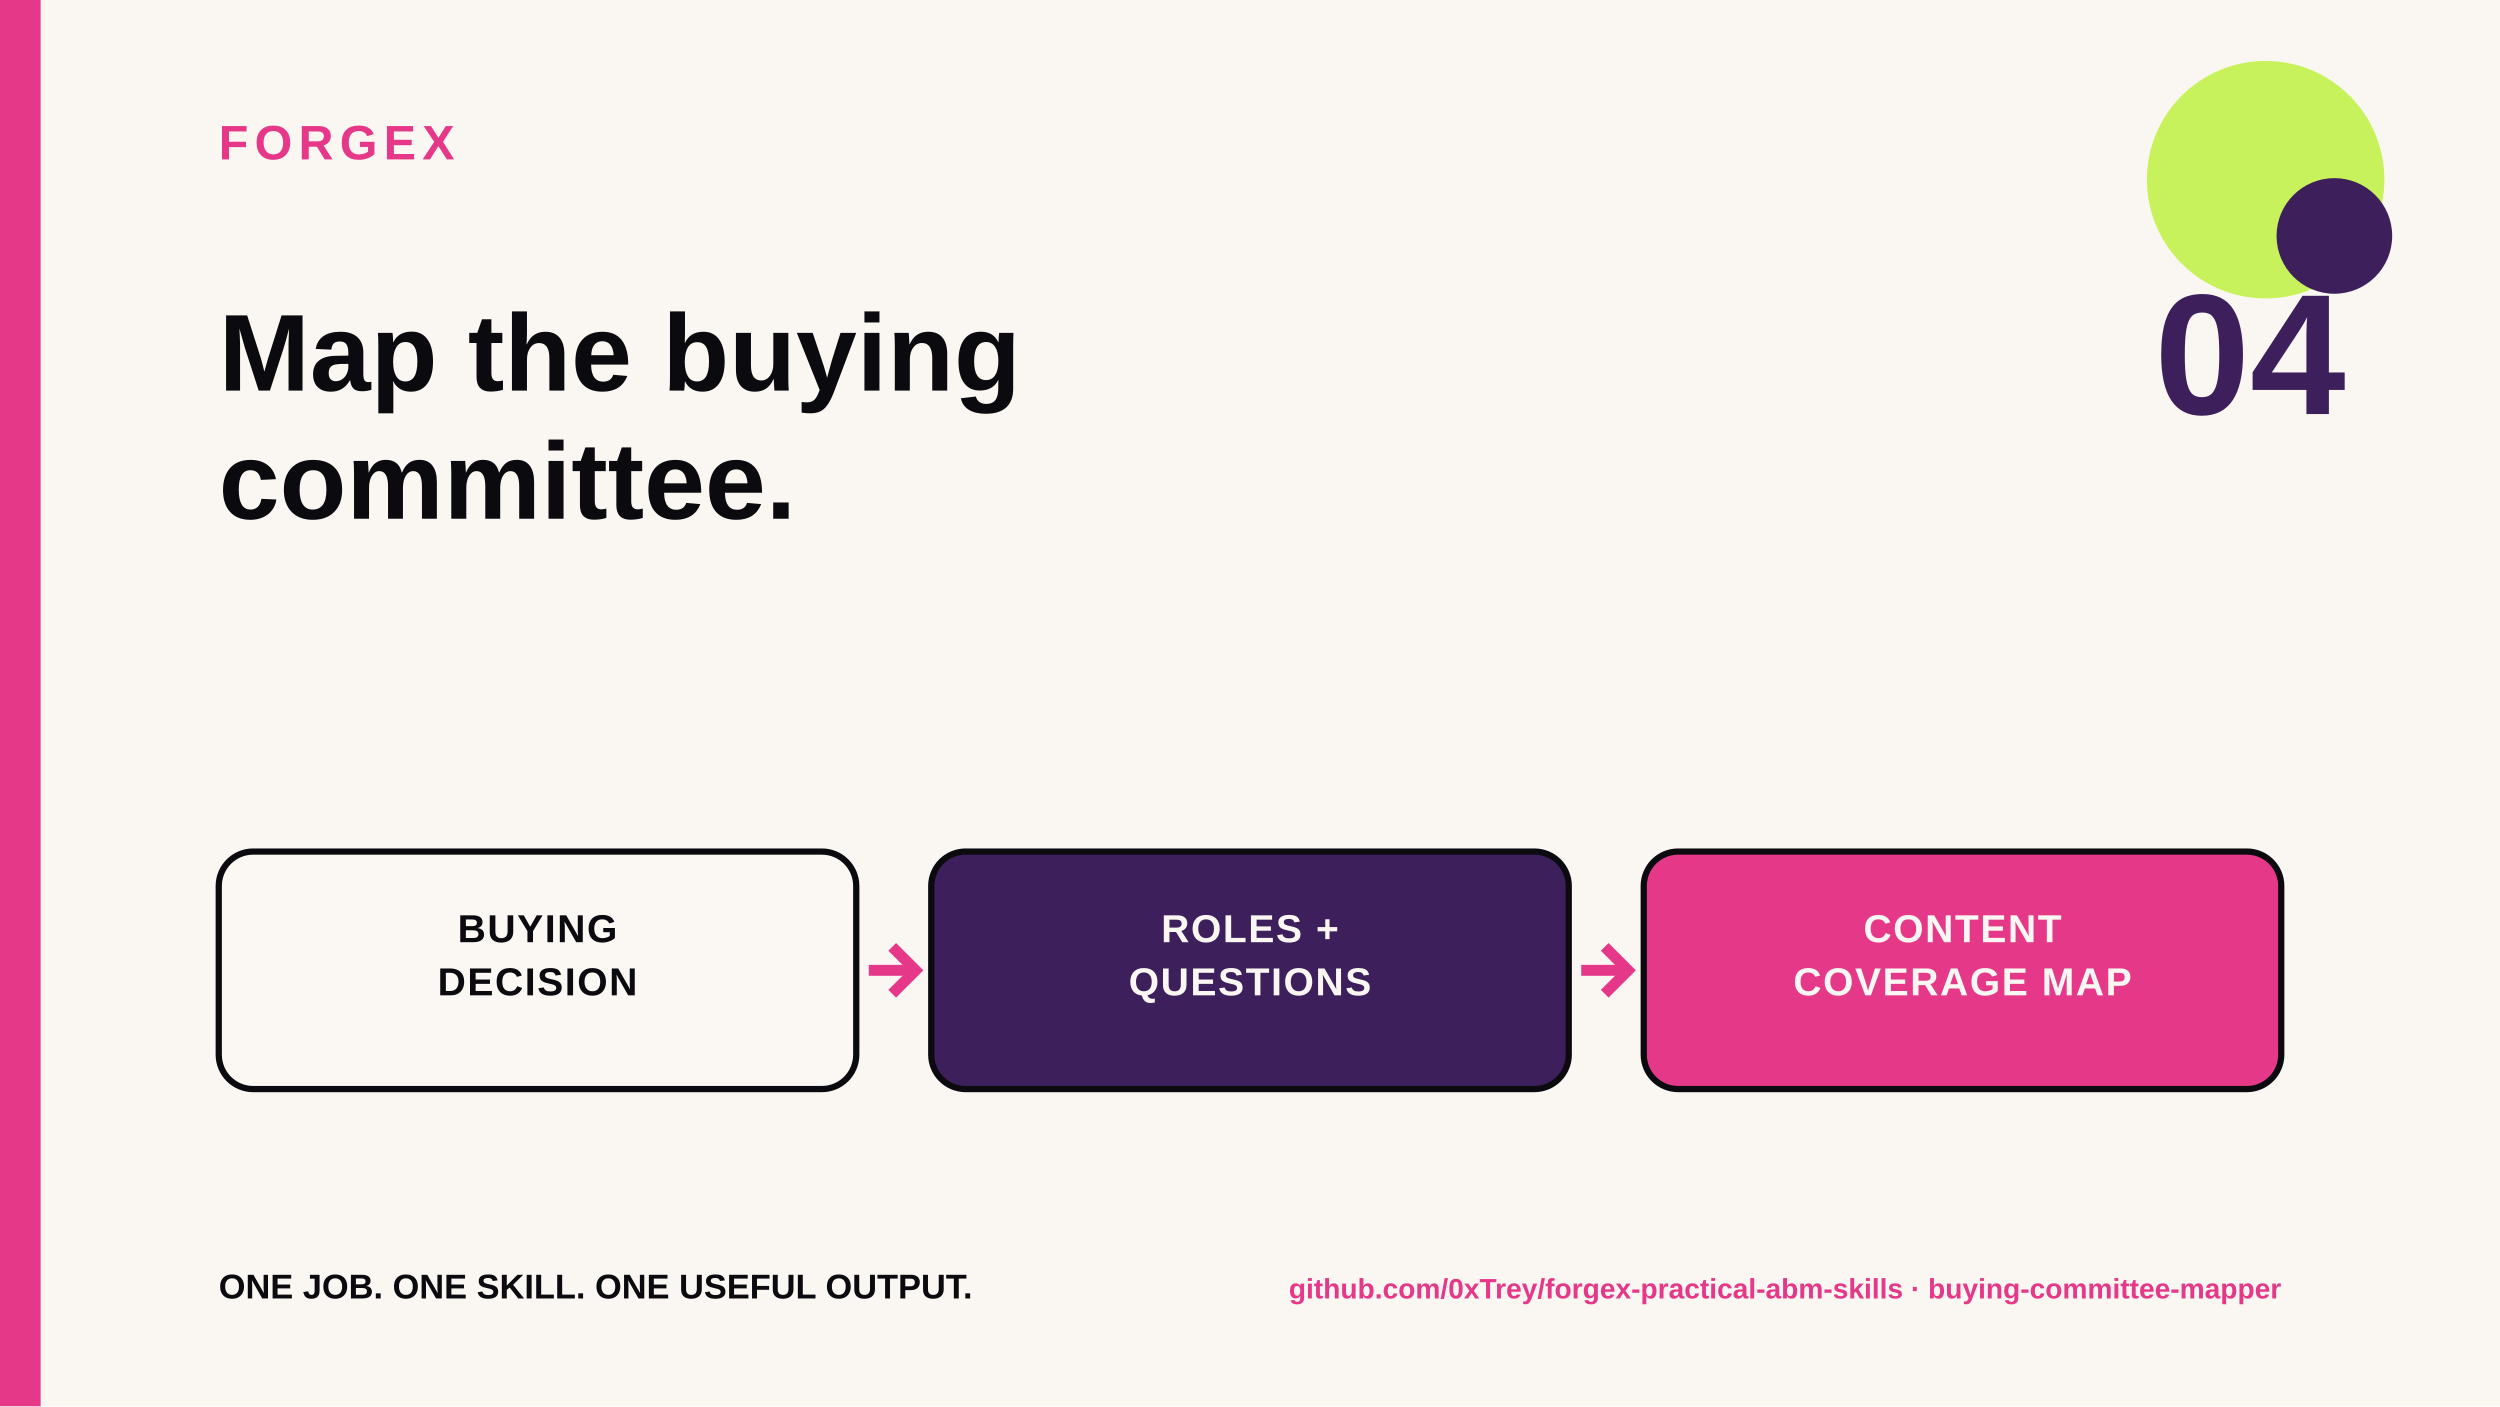
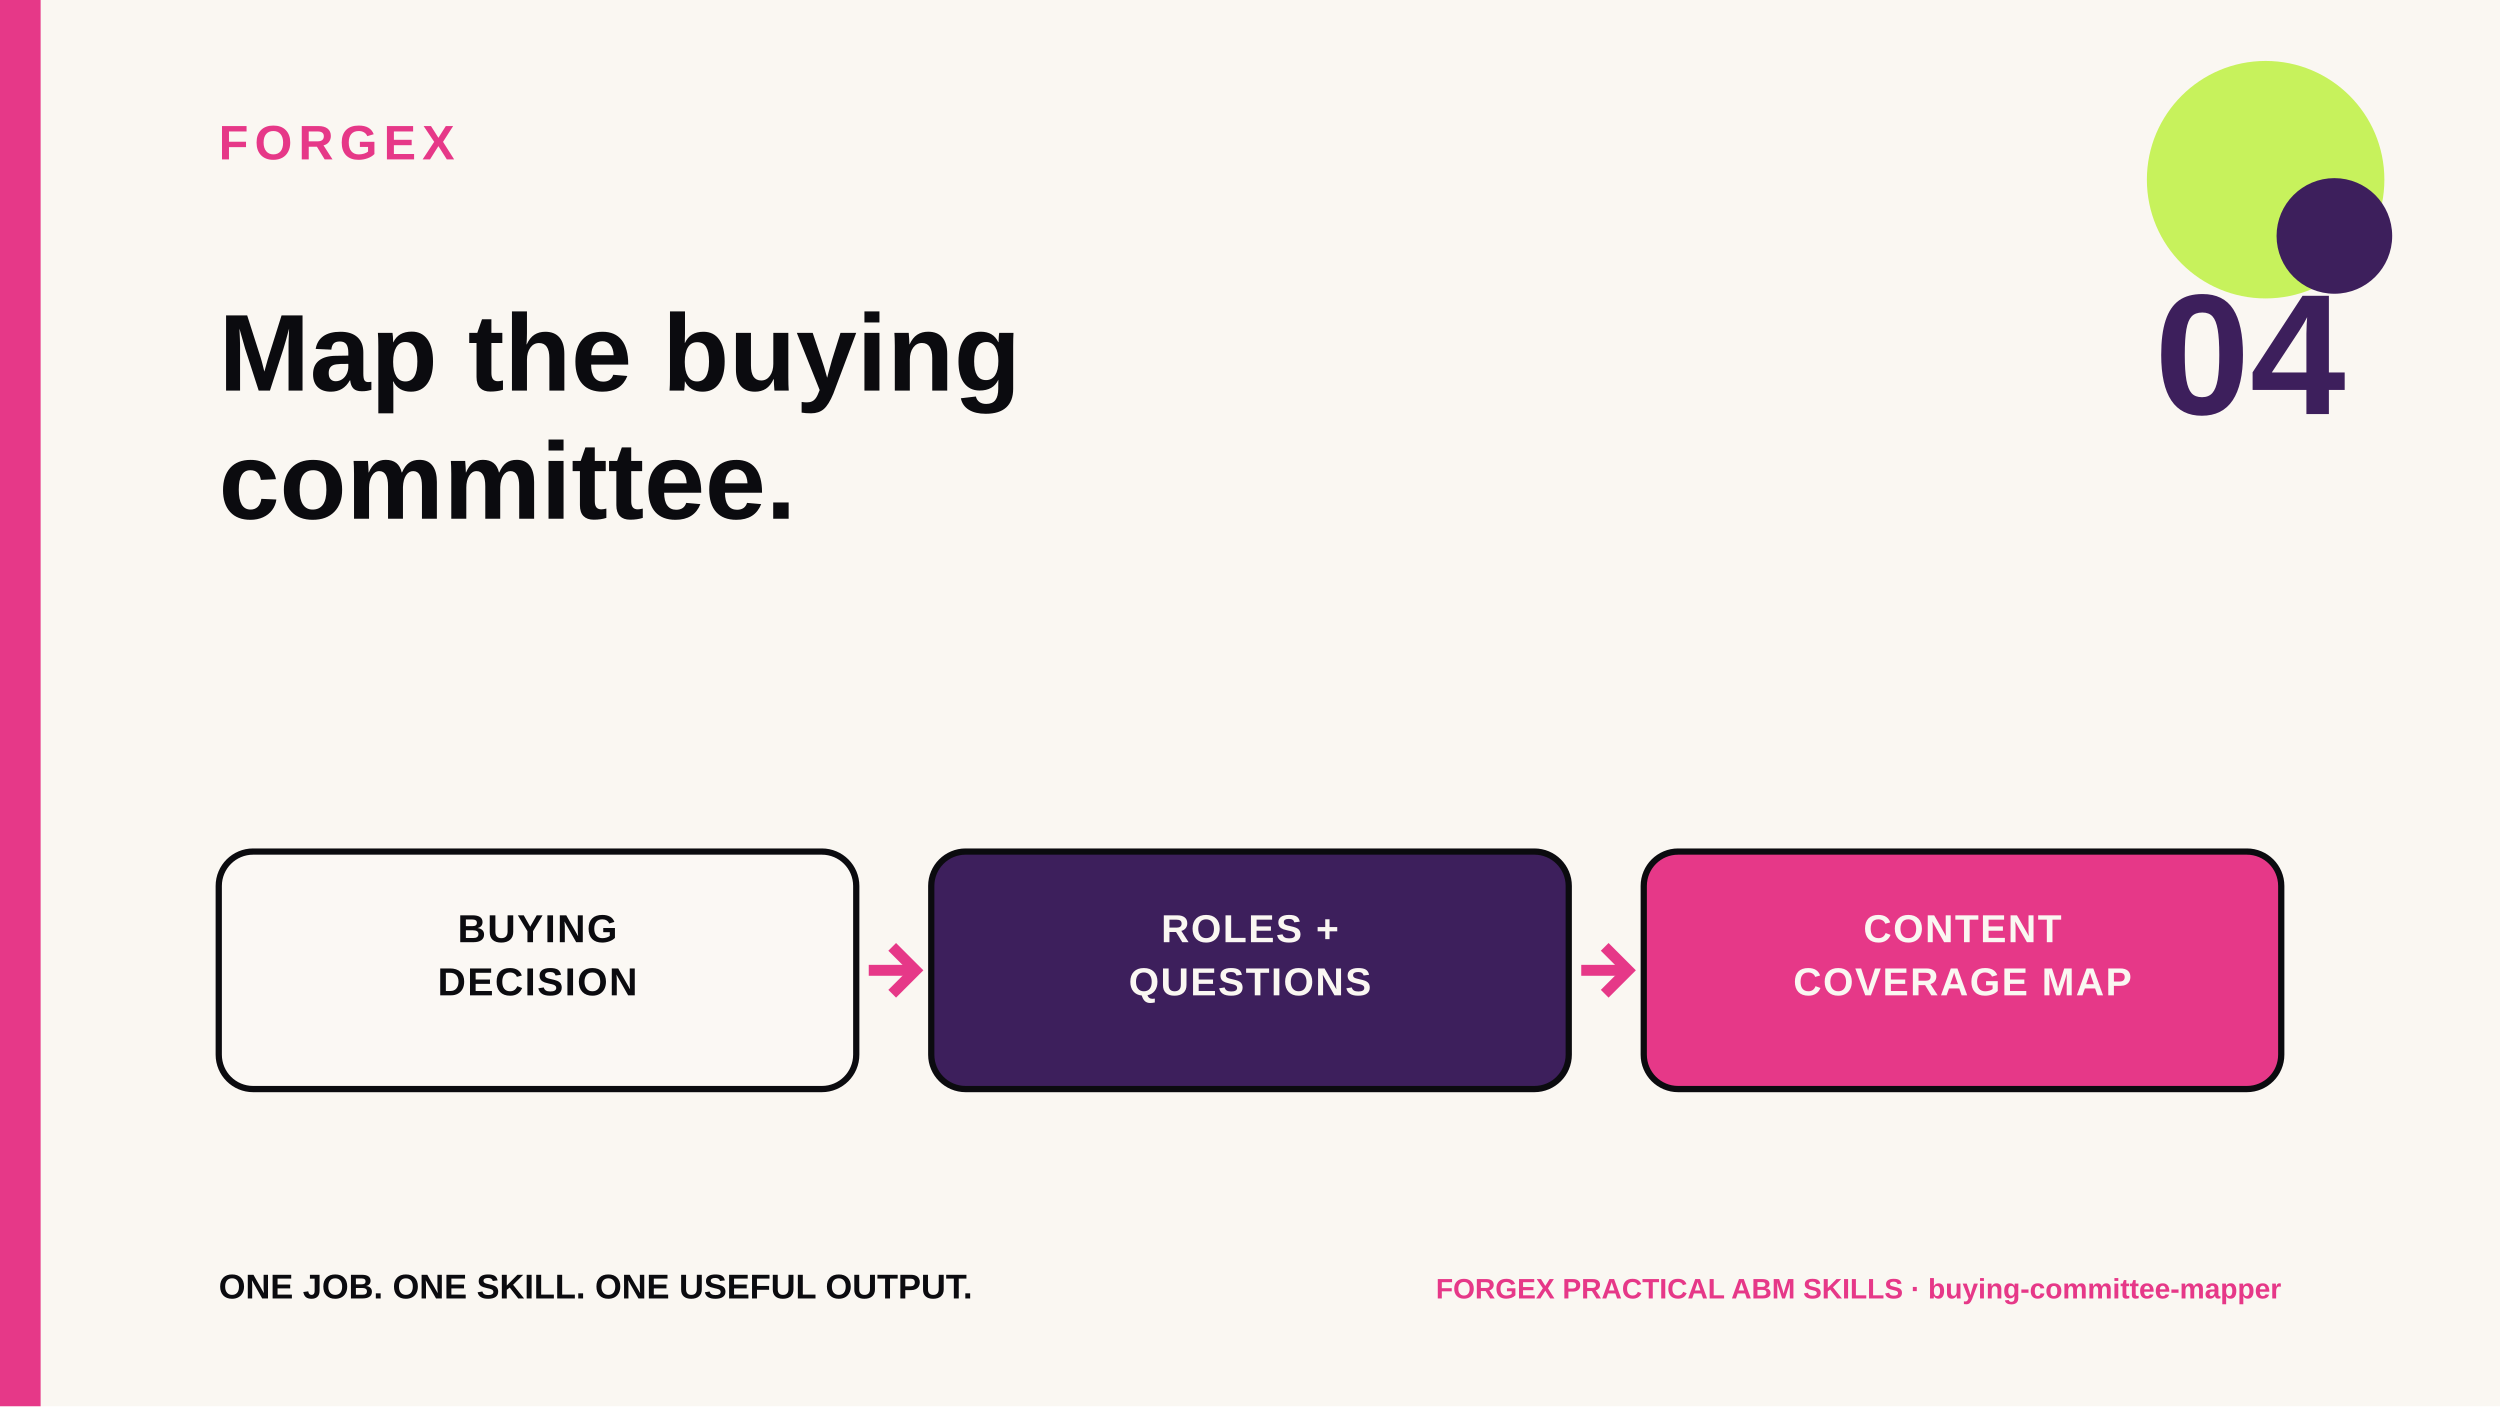
<svg xmlns="http://www.w3.org/2000/svg" width="1600" height="900" viewBox="0 0 1600 900">
  <rect width="1600" height="900" fill="#FAF7F2" />
  <rect x="0" y="0" width="26" height="900" fill="#E63888" />
  <circle cx="1450" cy="115" r="76" fill="#C7F25C" />
  <circle cx="1494" cy="151" r="37" fill="#3D1F5C" />
  <text x="140" y="102" font-family="Arial, Helvetica, sans-serif" font-size="31" font-weight="900" fill="#E63888" letter-spacing="4">FORGEX</text>
  <text x="1440" y="265" text-anchor="middle" font-family="Arial, Helvetica, sans-serif" font-size="110" font-weight="900" fill="#3D1F5C">04</text>
  <text x="140" y="250" fill="#0B0B0F" font-family="Arial, Helvetica, sans-serif" font-size="70" font-weight="900">Map the buying</text>
  <text x="140" y="332" fill="#0B0B0F" font-family="Arial, Helvetica, sans-serif" font-size="70" font-weight="900">committee.</text>
  <rect x="140" y="545" width="408" height="152" rx="22" fill="#FBF8F4" stroke="#0B0B0F" stroke-width="4" />
  <path d="M 556 621 L 586 621" stroke="#E63888" stroke-width="7" />
  <path d="M 571 606 L 586 621 L 571 636" fill="none" stroke="#E63888" stroke-width="7" />
  <text x="344" y="603" text-anchor="middle" fill="#0B0B0F" font-family="Arial, Helvetica, sans-serif" font-size="25" font-weight="800" letter-spacing="1">BUYING</text>
  <text x="344" y="637" text-anchor="middle" fill="#0B0B0F" font-family="Arial, Helvetica, sans-serif" font-size="25" font-weight="800" letter-spacing="1">DECISION</text>
  <rect x="596" y="545" width="408" height="152" rx="22" fill="#3D1F5C" stroke="#0B0B0F" stroke-width="4" />
  <path d="M 1012 621 L 1042 621" stroke="#E63888" stroke-width="7" />
  <path d="M 1027 606 L 1042 621 L 1027 636" fill="none" stroke="#E63888" stroke-width="7" />
  <text x="800" y="603" text-anchor="middle" fill="#FAF7F2" font-family="Arial, Helvetica, sans-serif" font-size="25" font-weight="800" letter-spacing="1">ROLES +</text>
  <text x="800" y="637" text-anchor="middle" fill="#FAF7F2" font-family="Arial, Helvetica, sans-serif" font-size="25" font-weight="800" letter-spacing="1">QUESTIONS</text>
  <rect x="1052" y="545" width="408" height="152" rx="22" fill="#E63888" stroke="#0B0B0F" stroke-width="4" />
  <text x="1256" y="603" text-anchor="middle" fill="#FAF7F2" font-family="Arial, Helvetica, sans-serif" font-size="25" font-weight="800" letter-spacing="1">CONTENT</text>
  <text x="1256" y="637" text-anchor="middle" fill="#FAF7F2" font-family="Arial, Helvetica, sans-serif" font-size="25" font-weight="800" letter-spacing="1">COVERAGE MAP</text>
  <text x="140" y="831" font-family="Arial, Helvetica, sans-serif" font-size="22" font-weight="700" fill="#0B0B0F">ONE JOB. ONE SKILL. ONE USEFUL OUTPUT.</text>
-   <text x="1460" y="831" text-anchor="end" font-family="Arial, Helvetica, sans-serif" font-size="18" font-weight="700" fill="#E63888">github.com/0xTrey/forgex-practical-abm-skills · buying-committee-mapper</text>
+   <text x="1460" y="831" text-anchor="end" font-family="Arial, Helvetica, sans-serif" font-size="18" font-weight="700" fill="#E63888">FORGEX PRACTICAL ABM SKILLS · buying-committee-mapper</text>
</svg>
